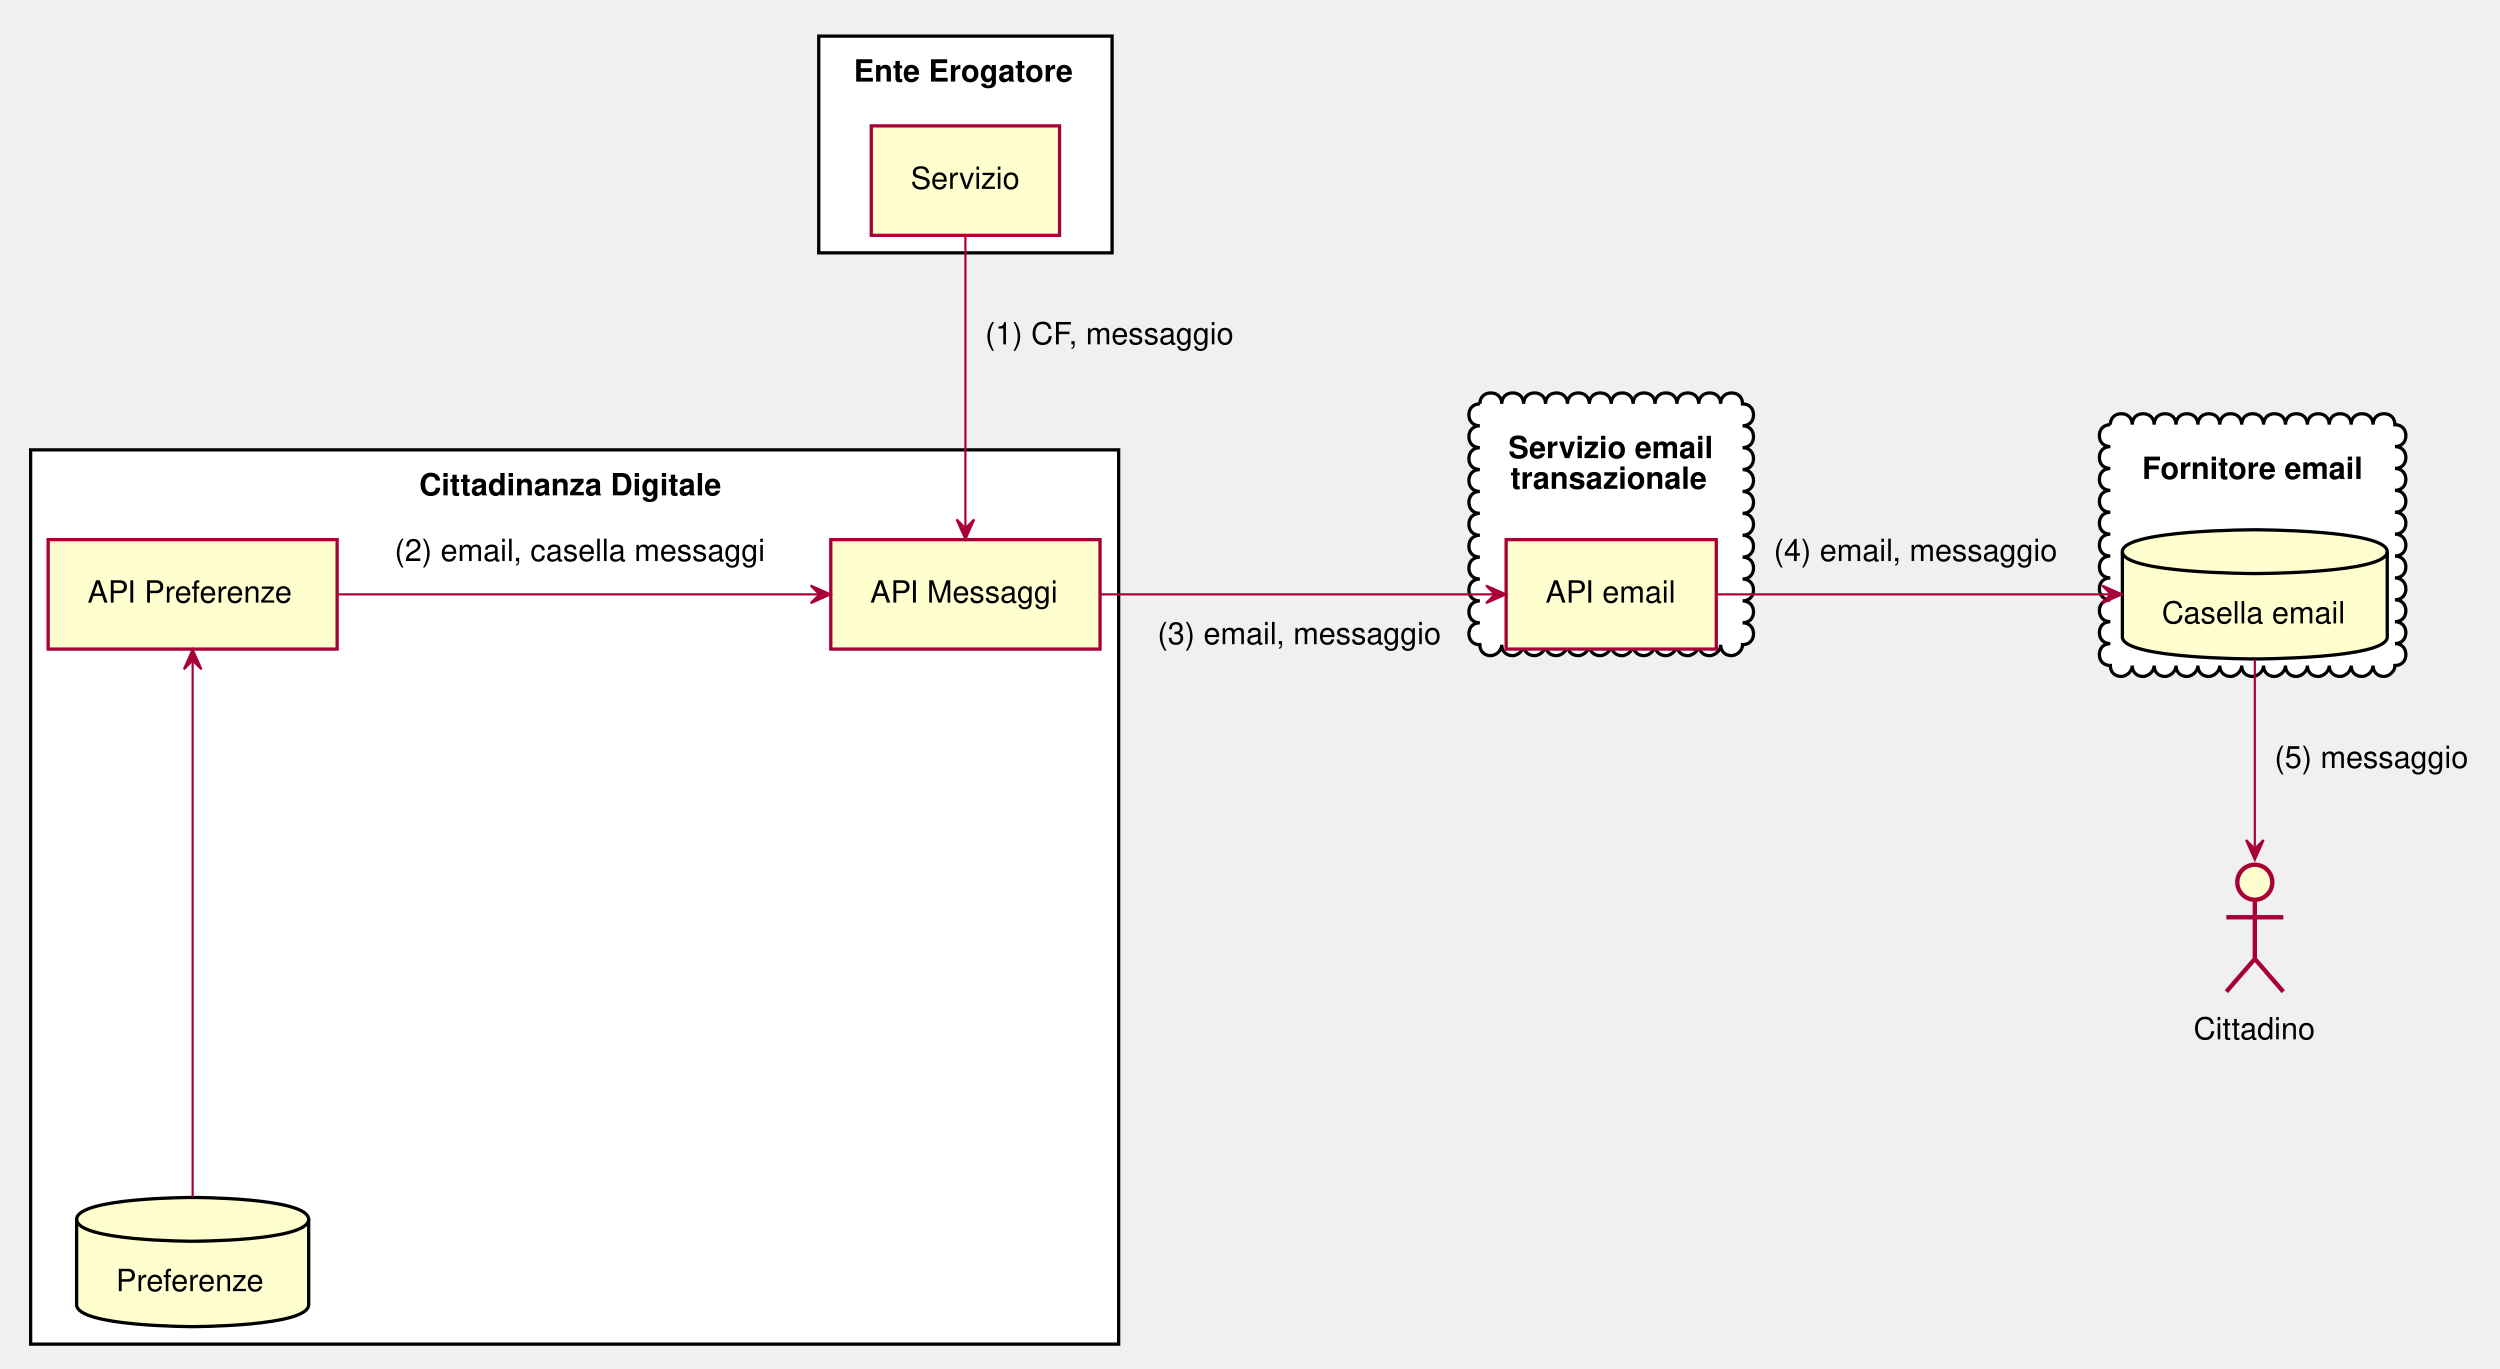
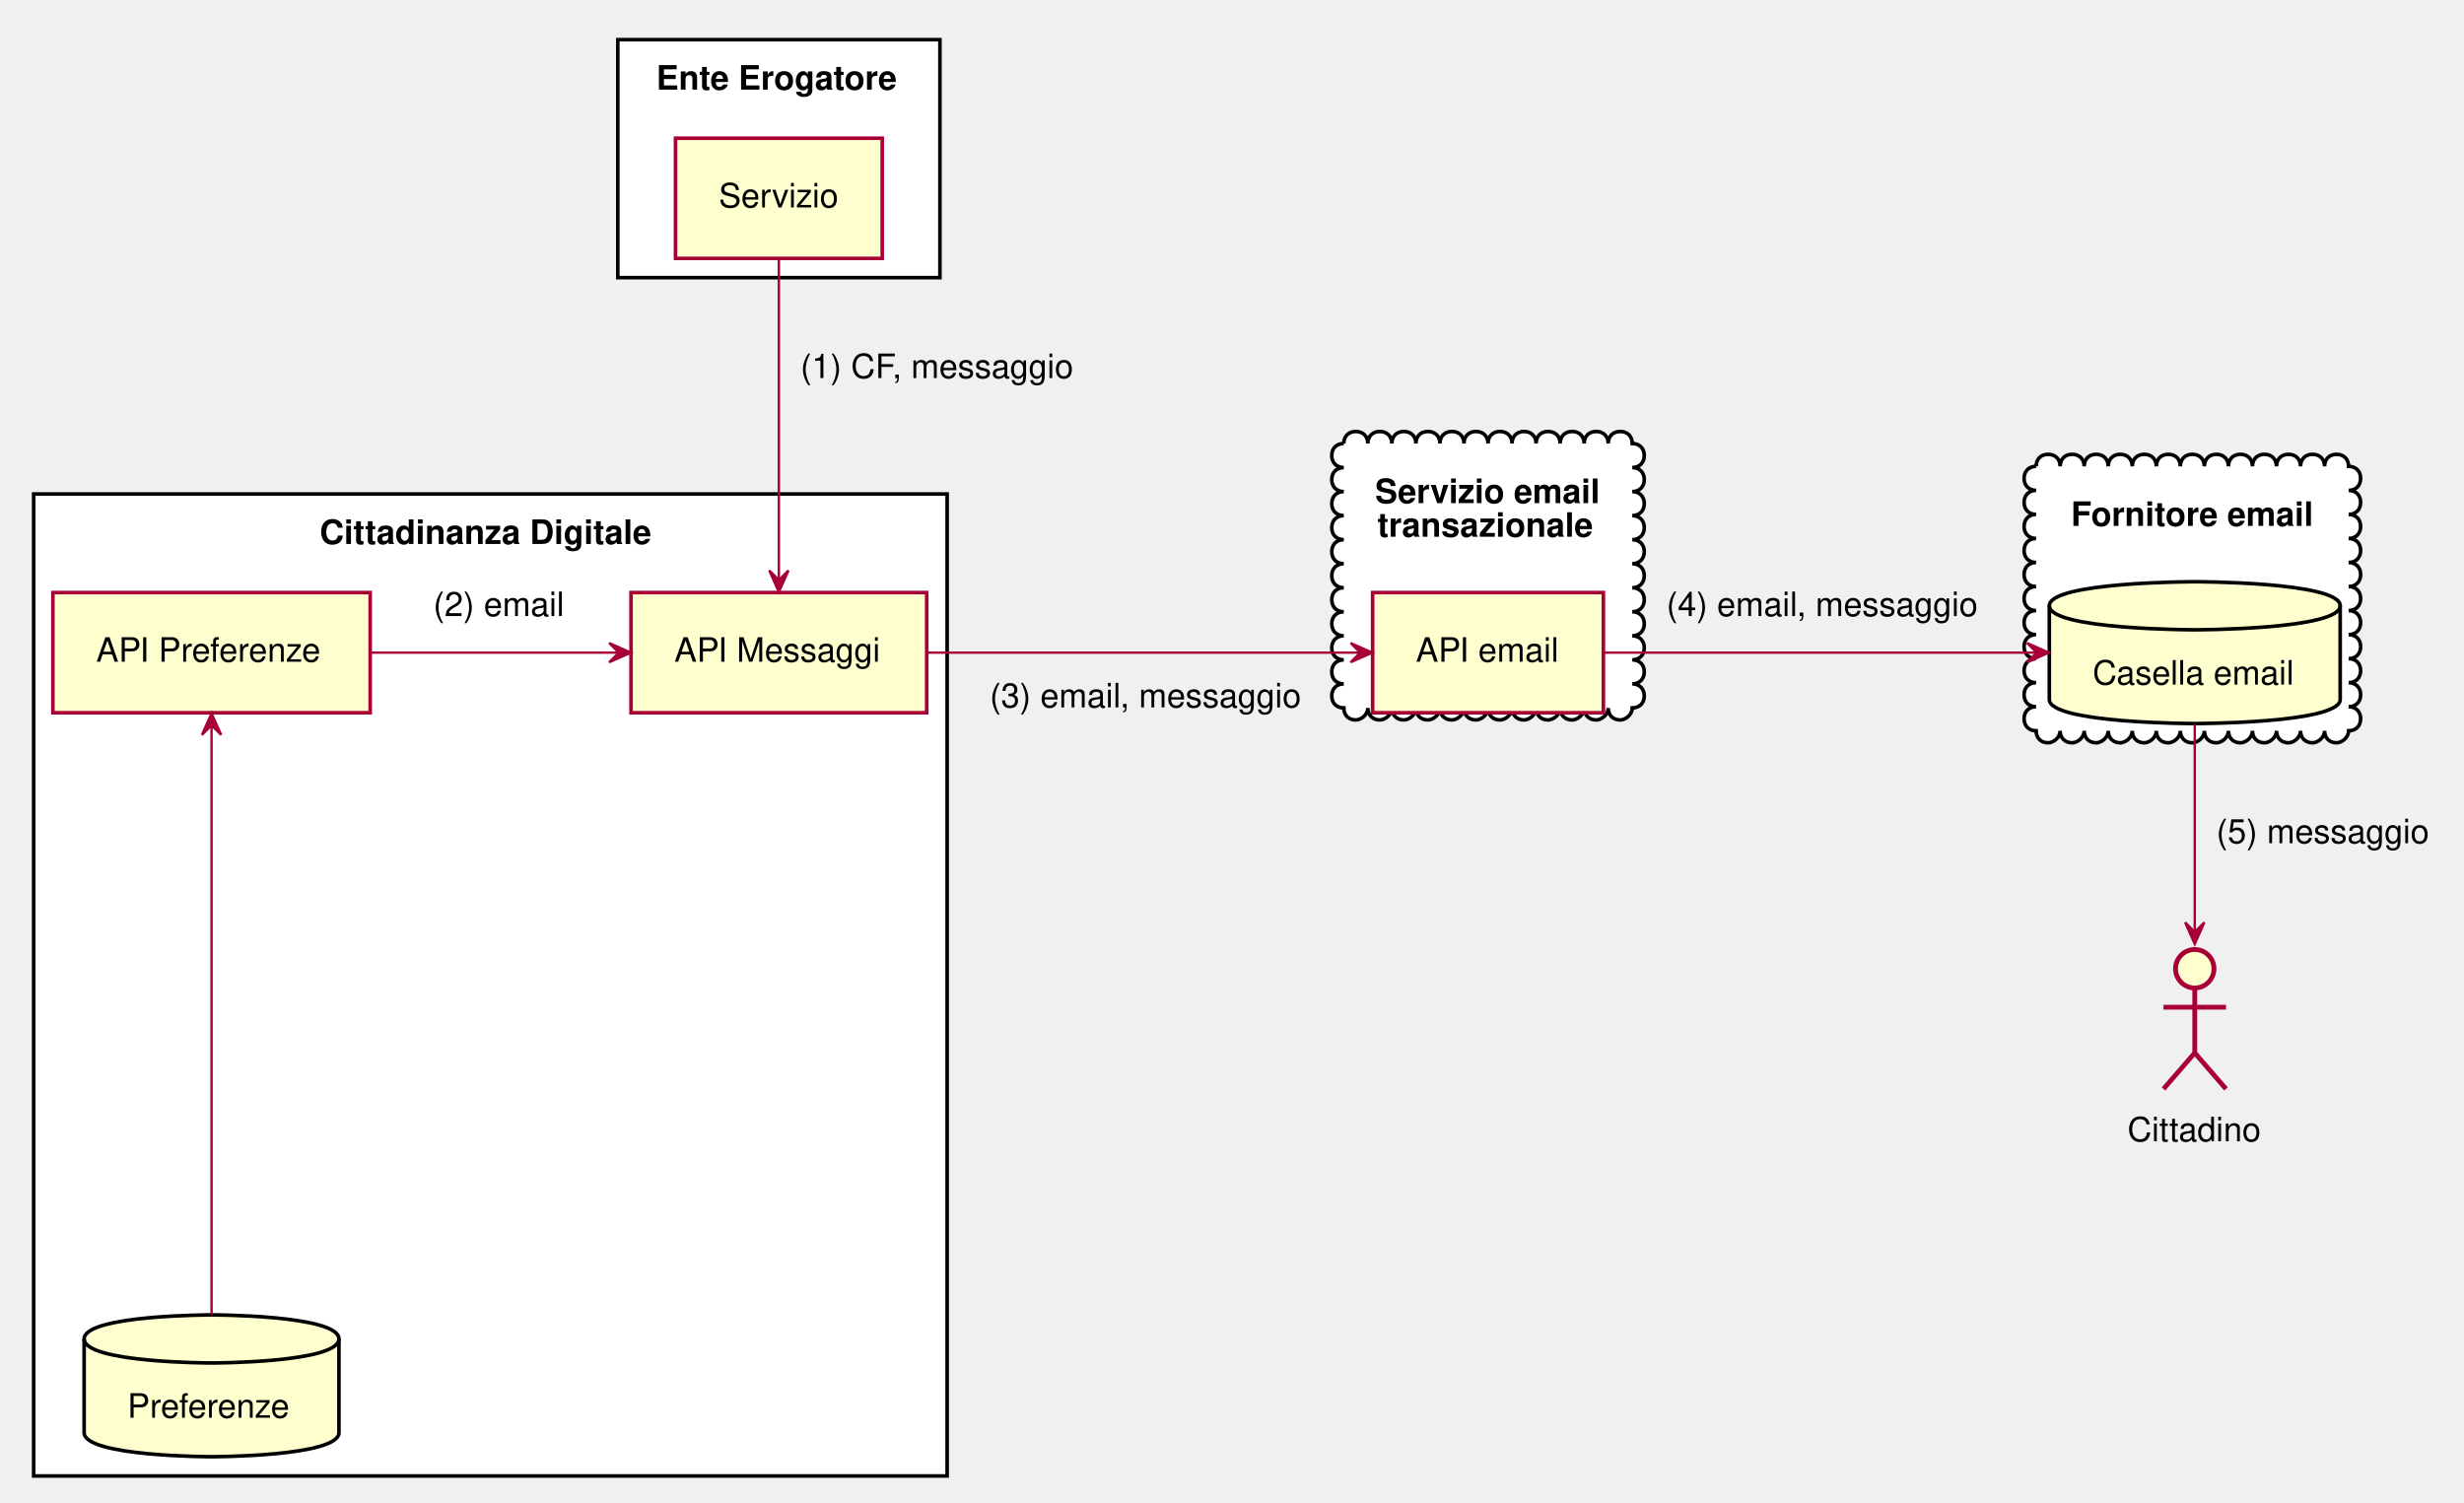
- <svg xmlns="http://www.w3.org/2000/svg" contentScriptType="application/ecmascript" contentStyleType="text/css" height="625px" preserveAspectRatio="none" style="width:1142px;height:625px;" version="1.1" viewBox="0 0 1142 625" width="1142px" zoomAndPan="magnify">
+ <svg xmlns="http://www.w3.org/2000/svg" contentScriptType="application/ecmascript" contentStyleType="text/css" height="625px" preserveAspectRatio="none" style="width:1025px;height:625px;" version="1.1" viewBox="0 0 1025 625" width="1025px" zoomAndPan="magnify">
  <defs />
  <g>
-     <rect fill="#FFFFFF" height="99" style="stroke: #000000; stroke-width: 1.5;" width="134" x="374" y="16.5" />
-     <text fill="#000000" font-family="Helvetica" font-size="14" font-weight="bold" lengthAdjust="spacingAndGlyphs" textLength="102" x="390" y="37.28">Ente Erogatore</text>
-     <rect fill="#FFFFFF" height="408.5" style="stroke: #000000; stroke-width: 1.5;" width="497" x="14" y="205.5" />
-     <text fill="#000000" font-family="Helvetica" font-size="14" font-weight="bold" lengthAdjust="spacingAndGlyphs" textLength="142" x="191.5" y="226.28">Cittadinanza Digitale</text>
-     <path d="M676,184.5 C676,181.5 678,179.5 681,179.5 C684,179.5 686,181.5 686,184.5 C686,181.5 688,179.5 691,179.5 C694,179.5 696,181.5 696,184.5 C696,181.5 698,179.5 701,179.5 C704,179.5 706,181.5 706,184.5 C706,181.5 708,179.5 711,179.5 C714,179.5 716,181.5 716,184.5 C716,181.5 718,179.5 721,179.5 C724,179.5 726,181.5 726,184.5 C726,181.5 728,179.5 731,179.5 C734,179.5 736,181.5 736,184.5 C736,181.5 738,179.5 741,179.5 C744,179.5 746,181.5 746,184.5 C746,181.5 748,179.5 751,179.5 C754,179.5 756,181.5 756,184.5 C756,181.5 758,179.5 761,179.5 C764,179.5 766,181.5 766,184.5 C766,181.5 768,179.5 771,179.5 C774,179.5 776,181.5 776,184.5 C776,181.5 778,179.5 781,179.5 C784,179.5 786,181.5 786,184.5 C786,181.5 788,179.5 791,179.5 C794,179.5 796,181.5 796,184.5 C799,184.5 801,186.5 801,189.5 C801,192.5 799,194.5 796,194.5 C799,194.5 801,196.5 801,199.5 C801,202.5 799,204.5 796,204.5 C799,204.5 801,206.5 801,209.5 C801,212.5 799,214.5 796,214.5 C799,214.5 801,216.5 801,219.5 C801,222.5 799,224.5 796,224.5 C799,224.5 801,226.5 801,229.5 C801,232.5 799,234.5 796,234.5 C799,234.5 801,236.5 801,239.5 C801,242.5 799,244.5 796,244.5 C799,244.5 801,246.5 801,249.5 C801,252.5 799,254.5 796,254.5 C799,254.5 801,256.5 801,259.5 C801,262.5 799,264.5 796,264.5 C799,264.5 801,266.5 801,269.5 C801,272.5 799,274.5 796,274.5 C799,274.5 801,276.5 801,279.5 C801,282.5 799,284.5 796,284.5 C799,284.5 801,286.5 801,289.5 C801,292.5 799,294.5 796,294.5 C796,297.5 793,299.5 791,299.5 C788,299.5 786,297.5 786,294.5 C786,297.5 783,299.5 781,299.5 C778,299.5 776,297.5 776,294.5 C776,297.5 773,299.5 771,299.5 C768,299.5 766,297.5 766,294.5 C766,297.5 763,299.5 761,299.5 C758,299.5 756,297.5 756,294.5 C756,297.5 753,299.5 751,299.5 C748,299.5 746,297.5 746,294.5 C746,297.5 743,299.5 741,299.5 C738,299.5 736,297.5 736,294.5 C736,297.5 733,299.5 731,299.5 C728,299.5 726,297.5 726,294.5 C726,297.5 723,299.5 721,299.5 C718,299.5 716,297.5 716,294.5 C716,297.5 713,299.5 711,299.5 C708,299.5 706,297.5 706,294.5 C706,297.5 703,299.5 701,299.5 C698,299.5 696,297.5 696,294.5 C696,297.5 693,299.5 691,299.5 C688,299.5 686,297.5 686,294.5 C686,297.5 683,299.5 681,299.5 C678,299.5 676,297.5 676,294.5 C673,294.5 671,292.5 671,289.5 C671,286.5 673,284.5 676,284.5 C673,284.5 671,282.5 671,279.5 C671,276.5 673,274.5 676,274.5 C673,274.5 671,272.5 671,269.5 C671,266.5 673,264.5 676,264.5 C673,264.5 671,262.5 671,259.5 C671,256.5 673,254.5 676,254.5 C673,254.5 671,252.5 671,249.5 C671,246.5 673,244.5 676,244.5 C673,244.5 671,242.5 671,239.5 C671,236.5 673,234.5 676,234.5 C673,234.5 671,232.5 671,229.5 C671,226.5 673,224.5 676,224.5 C673,224.5 671,222.5 671,219.5 C671,216.5 673,214.5 676,214.5 C673,214.5 671,212.5 671,209.5 C671,206.5 673,204.5 676,204.5 C673,204.5 671,202.5 671,199.5 C671,196.5 673,194.5 676,194.5 C673,194.5 671,192.5 671,189.5 C671,186.5 673,184.5 676,184.5 " fill="#FFFFFF" style="stroke: #000000; stroke-width: 1.5;" />
-     <text fill="#000000" font-family="Helvetica" font-size="14" font-weight="bold" lengthAdjust="spacingAndGlyphs" textLength="94" x="689" y="209.28">Servizio email</text>
-     <text fill="#000000" font-family="Helvetica" font-size="14" font-weight="bold" lengthAdjust="spacingAndGlyphs" textLength="92" x="690" y="223.28">transazionale</text>
-     <text fill="#000000" font-family="Helvetica" font-size="14" font-weight="bold" lengthAdjust="spacingAndGlyphs" textLength="0" x="738" y="237.28" />
-     <path d="M964,194 C964,191 966,189 969,189 C972,189 974,191 974,194 C974,191 976,189 979,189 C982,189 984,191 984,194 C984,191 986,189 989,189 C992,189 994,191 994,194 C994,191 996,189 999,189 C1002,189 1004,191 1004,194 C1004,191 1006,189 1009,189 C1012,189 1014,191 1014,194 C1014,191 1016,189 1019,189 C1022,189 1024,191 1024,194 C1024,191 1026,189 1029,189 C1032,189 1034,191 1034,194 C1034,191 1036,189 1039,189 C1042,189 1044,191 1044,194 C1044,191 1046,189 1049,189 C1052,189 1054,191 1054,194 C1054,191 1056,189 1059,189 C1062,189 1064,191 1064,194 C1064,191 1066,189 1069,189 C1072,189 1074,191 1074,194 C1074,191 1076,189 1079,189 C1082,189 1084,191 1084,194 C1084,191 1086,189 1089,189 C1092,189 1094,191 1094,194 C1097,194 1099,196 1099,199 C1099,202 1097,204 1094,204 C1097,204 1099,206 1099,209 C1099,212 1097,214 1094,214 C1097,214 1099,216 1099,219 C1099,222 1097,224 1094,224 C1097,224 1099,226 1099,229 C1099,232 1097,234 1094,234 C1097,234 1099,236 1099,239 C1099,242 1097,244 1094,244 C1097,244 1099,246 1099,249 C1099,252 1097,254 1094,254 C1097,254 1099,256 1099,259 C1099,262 1097,264 1094,264 C1097,264 1099,266 1099,269 C1099,272 1097,274 1094,274 C1097,274 1099,276 1099,279 C1099,282 1097,284 1094,284 C1097,284 1099,286 1099,289 C1099,292 1097,294 1094,294 C1097,294 1099,296 1099,299 C1099,302 1097,304 1094,304 C1094,307 1091,309 1089,309 C1086,309 1084,307 1084,304 C1084,307 1081,309 1079,309 C1076,309 1074,307 1074,304 C1074,307 1071,309 1069,309 C1066,309 1064,307 1064,304 C1064,307 1061,309 1059,309 C1056,309 1054,307 1054,304 C1054,307 1051,309 1049,309 C1046,309 1044,307 1044,304 C1044,307 1041,309 1039,309 C1036,309 1034,307 1034,304 C1034,307 1031,309 1029,309 C1026,309 1024,307 1024,304 C1024,307 1021,309 1019,309 C1016,309 1014,307 1014,304 C1014,307 1011,309 1009,309 C1006,309 1004,307 1004,304 C1004,307 1001,309 999,309 C996,309 994,307 994,304 C994,307 991,309 989,309 C986,309 984,307 984,304 C984,307 981,309 979,309 C976,309 974,307 974,304 C974,307 971,309 969,309 C966,309 964,307 964,304 C961,304 959,302 959,299 C959,296 961,294 964,294 C961,294 959,292 959,289 C959,286 961,284 964,284 C961,284 959,282 959,279 C959,276 961,274 964,274 C961,274 959,272 959,269 C959,266 961,264 964,264 C961,264 959,262 959,259 C959,256 961,254 964,254 C961,254 959,252 959,249 C959,246 961,244 964,244 C961,244 959,242 959,239 C959,236 961,234 964,234 C961,234 959,232 959,229 C959,226 961,224 964,224 C961,224 959,222 959,219 C959,216 961,214 964,214 C961,214 959,212 959,209 C959,206 961,204 964,204 C961,204 959,202 959,199 C959,196 961,194 964,194 " fill="#FFFFFF" style="stroke: #000000; stroke-width: 1.5;" />
-     <text fill="#000000" font-family="Helvetica" font-size="14" font-weight="bold" lengthAdjust="spacingAndGlyphs" textLength="103" x="978.5" y="218.78">Fornitore email</text>
-     <text fill="#000000" font-family="Helvetica" font-size="14" font-weight="bold" lengthAdjust="spacingAndGlyphs" textLength="0" x="1032" y="232.78" />
-     <rect fill="#FEFECE" height="50" style="stroke: #A80036; stroke-width: 1.5;" width="86" x="398" y="57.5" />
-     <text fill="#000000" font-family="Helvetica" font-size="14" lengthAdjust="spacingAndGlyphs" textLength="50" x="416" y="86.28">Servizio</text>
-     <rect fill="#FEFECE" height="50" style="stroke: #A80036; stroke-width: 1.5;" width="123" x="379.5" y="246.5" />
-     <text fill="#000000" font-family="Helvetica" font-size="14" lengthAdjust="spacingAndGlyphs" textLength="87" x="397.5" y="275.28">API Messaggi</text>
+     <rect fill="#FFFFFF" height="99" style="stroke: #000000; stroke-width: 1.5;" width="134" x="257" y="16.5" />
+     <text fill="#000000" font-family="Helvetica" font-size="14" font-weight="bold" lengthAdjust="spacingAndGlyphs" textLength="102" x="273" y="37.28">Ente Erogatore</text>
+     <rect fill="#FFFFFF" height="408.5" style="stroke: #000000; stroke-width: 1.5;" width="380" x="14" y="205.5" />
+     <text fill="#000000" font-family="Helvetica" font-size="14" font-weight="bold" lengthAdjust="spacingAndGlyphs" textLength="142" x="133" y="226.28">Cittadinanza Digitale</text>
+     <path d="M559,184.5 C559,181.5 561,179.5 564,179.5 C567,179.5 569,181.5 569,184.5 C569,181.5 571,179.5 574,179.5 C577,179.5 579,181.5 579,184.5 C579,181.5 581,179.5 584,179.5 C587,179.5 589,181.5 589,184.5 C589,181.5 591,179.5 594,179.5 C597,179.5 599,181.5 599,184.5 C599,181.5 601,179.5 604,179.5 C607,179.5 609,181.5 609,184.5 C609,181.5 611,179.5 614,179.5 C617,179.5 619,181.5 619,184.5 C619,181.5 621,179.5 624,179.5 C627,179.5 629,181.5 629,184.5 C629,181.5 631,179.5 634,179.5 C637,179.5 639,181.5 639,184.5 C639,181.5 641,179.5 644,179.5 C647,179.5 649,181.5 649,184.5 C649,181.5 651,179.5 654,179.5 C657,179.5 659,181.5 659,184.5 C659,181.5 661,179.5 664,179.5 C667,179.5 669,181.5 669,184.5 C669,181.5 671,179.5 674,179.5 C677,179.5 679,181.5 679,184.5 C682,184.5 684,186.5 684,189.5 C684,192.5 682,194.5 679,194.5 C682,194.5 684,196.5 684,199.5 C684,202.5 682,204.5 679,204.5 C682,204.5 684,206.5 684,209.5 C684,212.5 682,214.5 679,214.5 C682,214.5 684,216.5 684,219.5 C684,222.5 682,224.5 679,224.5 C682,224.5 684,226.5 684,229.5 C684,232.5 682,234.5 679,234.5 C682,234.5 684,236.5 684,239.5 C684,242.5 682,244.5 679,244.5 C682,244.5 684,246.5 684,249.5 C684,252.5 682,254.5 679,254.5 C682,254.5 684,256.5 684,259.5 C684,262.5 682,264.5 679,264.5 C682,264.5 684,266.5 684,269.5 C684,272.5 682,274.5 679,274.5 C682,274.5 684,276.5 684,279.5 C684,282.5 682,284.5 679,284.5 C682,284.5 684,286.5 684,289.5 C684,292.5 682,294.5 679,294.5 C679,297.5 676,299.5 674,299.5 C671,299.5 669,297.5 669,294.5 C669,297.5 666,299.5 664,299.5 C661,299.5 659,297.5 659,294.5 C659,297.5 656,299.5 654,299.5 C651,299.5 649,297.5 649,294.5 C649,297.5 646,299.5 644,299.5 C641,299.5 639,297.5 639,294.5 C639,297.5 636,299.5 634,299.5 C631,299.5 629,297.5 629,294.5 C629,297.5 626,299.5 624,299.5 C621,299.5 619,297.5 619,294.5 C619,297.5 616,299.5 614,299.5 C611,299.5 609,297.5 609,294.5 C609,297.5 606,299.5 604,299.5 C601,299.5 599,297.5 599,294.5 C599,297.5 596,299.5 594,299.5 C591,299.5 589,297.5 589,294.5 C589,297.5 586,299.5 584,299.5 C581,299.5 579,297.5 579,294.5 C579,297.5 576,299.5 574,299.5 C571,299.5 569,297.5 569,294.5 C569,297.5 566,299.5 564,299.5 C561,299.5 559,297.5 559,294.5 C556,294.5 554,292.5 554,289.5 C554,286.5 556,284.5 559,284.5 C556,284.5 554,282.5 554,279.5 C554,276.5 556,274.5 559,274.5 C556,274.5 554,272.5 554,269.5 C554,266.5 556,264.5 559,264.5 C556,264.5 554,262.5 554,259.5 C554,256.5 556,254.5 559,254.5 C556,254.5 554,252.5 554,249.5 C554,246.5 556,244.5 559,244.5 C556,244.5 554,242.5 554,239.5 C554,236.5 556,234.5 559,234.5 C556,234.5 554,232.5 554,229.5 C554,226.5 556,224.5 559,224.5 C556,224.5 554,222.5 554,219.5 C554,216.5 556,214.5 559,214.5 C556,214.5 554,212.5 554,209.5 C554,206.5 556,204.5 559,204.5 C556,204.5 554,202.5 554,199.5 C554,196.5 556,194.5 559,194.5 C556,194.5 554,192.5 554,189.5 C554,186.5 556,184.5 559,184.5 " fill="#FFFFFF" style="stroke: #000000; stroke-width: 1.5;" />
+     <text fill="#000000" font-family="Helvetica" font-size="14" font-weight="bold" lengthAdjust="spacingAndGlyphs" textLength="94" x="572" y="209.28">Servizio email</text>
+     <text fill="#000000" font-family="Helvetica" font-size="14" font-weight="bold" lengthAdjust="spacingAndGlyphs" textLength="92" x="573" y="223.28">transazionale</text>
+     <text fill="#000000" font-family="Helvetica" font-size="14" font-weight="bold" lengthAdjust="spacingAndGlyphs" textLength="0" x="621" y="237.28" />
+     <path d="M847,194 C847,191 849,189 852,189 C855,189 857,191 857,194 C857,191 859,189 862,189 C865,189 867,191 867,194 C867,191 869,189 872,189 C875,189 877,191 877,194 C877,191 879,189 882,189 C885,189 887,191 887,194 C887,191 889,189 892,189 C895,189 897,191 897,194 C897,191 899,189 902,189 C905,189 907,191 907,194 C907,191 909,189 912,189 C915,189 917,191 917,194 C917,191 919,189 922,189 C925,189 927,191 927,194 C927,191 929,189 932,189 C935,189 937,191 937,194 C937,191 939,189 942,189 C945,189 947,191 947,194 C947,191 949,189 952,189 C955,189 957,191 957,194 C957,191 959,189 962,189 C965,189 967,191 967,194 C967,191 969,189 972,189 C975,189 977,191 977,194 C980,194 982,196 982,199 C982,202 980,204 977,204 C980,204 982,206 982,209 C982,212 980,214 977,214 C980,214 982,216 982,219 C982,222 980,224 977,224 C980,224 982,226 982,229 C982,232 980,234 977,234 C980,234 982,236 982,239 C982,242 980,244 977,244 C980,244 982,246 982,249 C982,252 980,254 977,254 C980,254 982,256 982,259 C982,262 980,264 977,264 C980,264 982,266 982,269 C982,272 980,274 977,274 C980,274 982,276 982,279 C982,282 980,284 977,284 C980,284 982,286 982,289 C982,292 980,294 977,294 C980,294 982,296 982,299 C982,302 980,304 977,304 C977,307 974,309 972,309 C969,309 967,307 967,304 C967,307 964,309 962,309 C959,309 957,307 957,304 C957,307 954,309 952,309 C949,309 947,307 947,304 C947,307 944,309 942,309 C939,309 937,307 937,304 C937,307 934,309 932,309 C929,309 927,307 927,304 C927,307 924,309 922,309 C919,309 917,307 917,304 C917,307 914,309 912,309 C909,309 907,307 907,304 C907,307 904,309 902,309 C899,309 897,307 897,304 C897,307 894,309 892,309 C889,309 887,307 887,304 C887,307 884,309 882,309 C879,309 877,307 877,304 C877,307 874,309 872,309 C869,309 867,307 867,304 C867,307 864,309 862,309 C859,309 857,307 857,304 C857,307 854,309 852,309 C849,309 847,307 847,304 C844,304 842,302 842,299 C842,296 844,294 847,294 C844,294 842,292 842,289 C842,286 844,284 847,284 C844,284 842,282 842,279 C842,276 844,274 847,274 C844,274 842,272 842,269 C842,266 844,264 847,264 C844,264 842,262 842,259 C842,256 844,254 847,254 C844,254 842,252 842,249 C842,246 844,244 847,244 C844,244 842,242 842,239 C842,236 844,234 847,234 C844,234 842,232 842,229 C842,226 844,224 847,224 C844,224 842,222 842,219 C842,216 844,214 847,214 C844,214 842,212 842,209 C842,206 844,204 847,204 C844,204 842,202 842,199 C842,196 844,194 847,194 " fill="#FFFFFF" style="stroke: #000000; stroke-width: 1.5;" />
+     <text fill="#000000" font-family="Helvetica" font-size="14" font-weight="bold" lengthAdjust="spacingAndGlyphs" textLength="103" x="861.5" y="218.78">Fornitore email</text>
+     <text fill="#000000" font-family="Helvetica" font-size="14" font-weight="bold" lengthAdjust="spacingAndGlyphs" textLength="0" x="915" y="232.78" />
+     <rect fill="#FEFECE" height="50" style="stroke: #A80036; stroke-width: 1.5;" width="86" x="281" y="57.5" />
+     <text fill="#000000" font-family="Helvetica" font-size="14" lengthAdjust="spacingAndGlyphs" textLength="50" x="299" y="86.28">Servizio</text>
+     <rect fill="#FEFECE" height="50" style="stroke: #A80036; stroke-width: 1.5;" width="123" x="262.5" y="246.5" />
+     <text fill="#000000" font-family="Helvetica" font-size="14" lengthAdjust="spacingAndGlyphs" textLength="87" x="280.5" y="275.28">API Messaggi</text>
    <rect fill="#FEFECE" height="50" style="stroke: #A80036; stroke-width: 1.5;" width="132" x="22" y="246.5" />
    <text fill="#000000" font-family="Helvetica" font-size="14" lengthAdjust="spacingAndGlyphs" textLength="96" x="40" y="275.28">API Preferenze</text>
    <path d="M35,557 C35,547 88,547 88,547 C88,547 141,547 141,557 L141,596 C141,606 88,606 88,606 C88,606 35,606 35,596 L35,557 " fill="#FEFECE" style="stroke: #000000; stroke-width: 1.5;" />
    <path d="M35,557 C35,567 88,567 88,567 C88,567 141,567 141,557 " fill="none" style="stroke: #000000; stroke-width: 1.5;" />
    <text fill="#000000" font-family="Helvetica" font-size="14" lengthAdjust="spacingAndGlyphs" textLength="70" x="53" y="589.78">Preferenze</text>
-     <rect fill="#FEFECE" height="50" style="stroke: #A80036; stroke-width: 1.5;" width="96" x="688" y="246.5" />
-     <text fill="#000000" font-family="Helvetica" font-size="14" lengthAdjust="spacingAndGlyphs" textLength="60" x="706" y="275.28">API email</text>
-     <path d="M969.5,252 C969.5,242 1030,242 1030,242 C1030,242 1090.5,242 1090.5,252 L1090.5,291 C1090.5,301 1030,301 1030,301 C1030,301 969.5,301 969.5,291 L969.5,252 " fill="#FEFECE" style="stroke: #000000; stroke-width: 1.5;" />
-     <path d="M969.5,252 C969.5,262 1030,262 1030,262 C1030,262 1090.5,262 1090.5,252 " fill="none" style="stroke: #000000; stroke-width: 1.5;" />
-     <text fill="#000000" font-family="Helvetica" font-size="14" lengthAdjust="spacingAndGlyphs" textLength="85" x="987.5" y="284.78">Casella email</text>
-     <ellipse cx="1030" cy="403" fill="#FEFECE" rx="8" ry="8" style="stroke: #A80036; stroke-width: 2.0;" />
-     <path d="M1030,411 L1030,438 M1017,419 L1043,419 M1030,438 L1017,453 M1030,438 L1043,453 " fill="#FEFECE" style="stroke: #A80036; stroke-width: 2.0;" />
-     <text fill="#000000" font-family="Helvetica" font-size="14" lengthAdjust="spacingAndGlyphs" textLength="56" x="1002" y="474.78">Cittadino</text>
-     <path d="M441,107.598 C441,142.052 441,203.938 441,241.014 " fill="none" id="ente-apimessaggi" style="stroke: #A80036; stroke-width: 1.0;" />
-     <polygon fill="#A80036" points="441,246.298,445,237.298,441,241.298,437,237.298,441,246.298" style="stroke: #A80036; stroke-width: 1.0;" />
-     <text fill="#000000" font-family="Helvetica" font-size="14" lengthAdjust="spacingAndGlyphs" textLength="118" x="450" y="157.28">(1) CF, messaggio</text>
+     <rect fill="#FEFECE" height="50" style="stroke: #A80036; stroke-width: 1.5;" width="96" x="571" y="246.5" />
+     <text fill="#000000" font-family="Helvetica" font-size="14" lengthAdjust="spacingAndGlyphs" textLength="60" x="589" y="275.28">API email</text>
+     <path d="M852.5,252 C852.5,242 913,242 913,242 C913,242 973.5,242 973.5,252 L973.5,291 C973.5,301 913,301 913,301 C913,301 852.5,301 852.5,291 L852.5,252 " fill="#FEFECE" style="stroke: #000000; stroke-width: 1.5;" />
+     <path d="M852.5,252 C852.5,262 913,262 913,262 C913,262 973.5,262 973.5,252 " fill="none" style="stroke: #000000; stroke-width: 1.5;" />
+     <text fill="#000000" font-family="Helvetica" font-size="14" lengthAdjust="spacingAndGlyphs" textLength="85" x="870.5" y="284.78">Casella email</text>
+     <ellipse cx="913" cy="403" fill="#FEFECE" rx="8" ry="8" style="stroke: #A80036; stroke-width: 2.0;" />
+     <path d="M913,411 L913,438 M900,419 L926,419 M913,438 L900,453 M913,438 L926,453 " fill="#FEFECE" style="stroke: #A80036; stroke-width: 2.0;" />
+     <text fill="#000000" font-family="Helvetica" font-size="14" lengthAdjust="spacingAndGlyphs" textLength="56" x="885" y="474.78">Cittadino</text>
+     <path d="M324,107.598 C324,142.052 324,203.938 324,241.014 " fill="none" id="ente-apimessaggi" style="stroke: #A80036; stroke-width: 1.0;" />
+     <polygon fill="#A80036" points="324,246.298,328,237.298,324,241.298,320,237.298,324,246.298" style="stroke: #A80036; stroke-width: 1.0;" />
+     <text fill="#000000" font-family="Helvetica" font-size="14" lengthAdjust="spacingAndGlyphs" textLength="118" x="333" y="157.28">(1) CF, messaggio</text>
    <path d="M88,301.834 C88,360.47 88,488.701 88,546.817 " fill="none" id="apipreferenze-dbpreferenze" style="stroke: #A80036; stroke-width: 1.0;" />
    <polygon fill="#A80036" points="88,296.719,84,305.719,88,301.719,92,305.719,88,296.719" style="stroke: #A80036; stroke-width: 1.0;" />
-     <path d="M154.397,271.5 C217.239,271.5 311.086,271.5 374.094,271.5 " fill="none" id="apipreferenze-apimessaggi" style="stroke: #A80036; stroke-width: 1.0;" />
-     <polygon fill="#A80036" points="379.334,271.5,370.334,267.5,374.334,271.5,370.334,275.5,379.334,271.5" style="stroke: #A80036; stroke-width: 1.0;" />
-     <text fill="#000000" font-family="Helvetica" font-size="14" lengthAdjust="spacingAndGlyphs" textLength="173" x="180.25" y="256.28">(2) email, casella messaggi</text>
-     <path d="M502.842,271.5 C556.091,271.5 632.134,271.5 682.731,271.5 " fill="none" id="apimessaggi-txemail" style="stroke: #A80036; stroke-width: 1.0;" />
-     <polygon fill="#A80036" points="687.851,271.5,678.851,267.5,682.851,271.5,678.851,275.5,687.851,271.5" style="stroke: #A80036; stroke-width: 1.0;" />
-     <text fill="#000000" font-family="Helvetica" font-size="14" lengthAdjust="spacingAndGlyphs" textLength="133" x="528.75" y="294.28">(3) email, messaggio</text>
-     <path d="M784.219,271.5 C833.22,271.5 909.476,271.5 964.051,271.5 " fill="none" id="txemail-emailprovider" style="stroke: #A80036; stroke-width: 1.0;" />
-     <polygon fill="#A80036" points="969.263,271.5,960.263,267.5,964.263,271.5,960.263,275.5,969.263,271.5" style="stroke: #A80036; stroke-width: 1.0;" />
-     <text fill="#000000" font-family="Helvetica" font-size="14" lengthAdjust="spacingAndGlyphs" textLength="133" x="810.25" y="256.28">(4) email, messaggio</text>
-     <path d="M1030,301.148 C1030,325.003 1030,359.106 1030,387.484 " fill="none" id="emailprovider-cittadino" style="stroke: #A80036; stroke-width: 1.0;" />
-     <polygon fill="#A80036" points="1030,392.712,1034,383.712,1030,387.712,1026,383.712,1030,392.712" style="stroke: #A80036; stroke-width: 1.0;" />
-     <text fill="#000000" font-family="Helvetica" font-size="14" lengthAdjust="spacingAndGlyphs" textLength="91" x="1039" y="350.78">(5) messaggio</text>
+     <path d="M154.053,271.5 C186.283,271.5 224.972,271.5 257.289,271.5 " fill="none" id="apipreferenze-apimessaggi" style="stroke: #A80036; stroke-width: 1.0;" />
+     <polygon fill="#A80036" points="262.419,271.5,253.419,267.5,257.419,271.5,253.419,275.5,262.419,271.5" style="stroke: #A80036; stroke-width: 1.0;" />
+     <text fill="#000000" font-family="Helvetica" font-size="14" lengthAdjust="spacingAndGlyphs" textLength="56" x="180.25" y="256.28">(2) email</text>
+     <path d="M385.842,271.5 C439.091,271.5 515.134,271.5 565.731,271.5 " fill="none" id="apimessaggi-txemail" style="stroke: #A80036; stroke-width: 1.0;" />
+     <polygon fill="#A80036" points="570.851,271.5,561.851,267.5,565.851,271.5,561.851,275.5,570.851,271.5" style="stroke: #A80036; stroke-width: 1.0;" />
+     <text fill="#000000" font-family="Helvetica" font-size="14" lengthAdjust="spacingAndGlyphs" textLength="133" x="411.75" y="294.28">(3) email, messaggio</text>
+     <path d="M667.219,271.5 C716.22,271.5 792.476,271.5 847.051,271.5 " fill="none" id="txemail-emailprovider" style="stroke: #A80036; stroke-width: 1.0;" />
+     <polygon fill="#A80036" points="852.263,271.5,843.263,267.5,847.263,271.5,843.263,275.5,852.263,271.5" style="stroke: #A80036; stroke-width: 1.0;" />
+     <text fill="#000000" font-family="Helvetica" font-size="14" lengthAdjust="spacingAndGlyphs" textLength="133" x="693.25" y="256.28">(4) email, messaggio</text>
+     <path d="M913,301.148 C913,325.003 913,359.106 913,387.484 " fill="none" id="emailprovider-cittadino" style="stroke: #A80036; stroke-width: 1.0;" />
+     <polygon fill="#A80036" points="913,392.712,917,383.712,913,387.712,909,383.712,913,392.712" style="stroke: #A80036; stroke-width: 1.0;" />
+     <text fill="#000000" font-family="Helvetica" font-size="14" lengthAdjust="spacingAndGlyphs" textLength="91" x="922" y="350.78">(5) messaggio</text>
  </g>
</svg>
